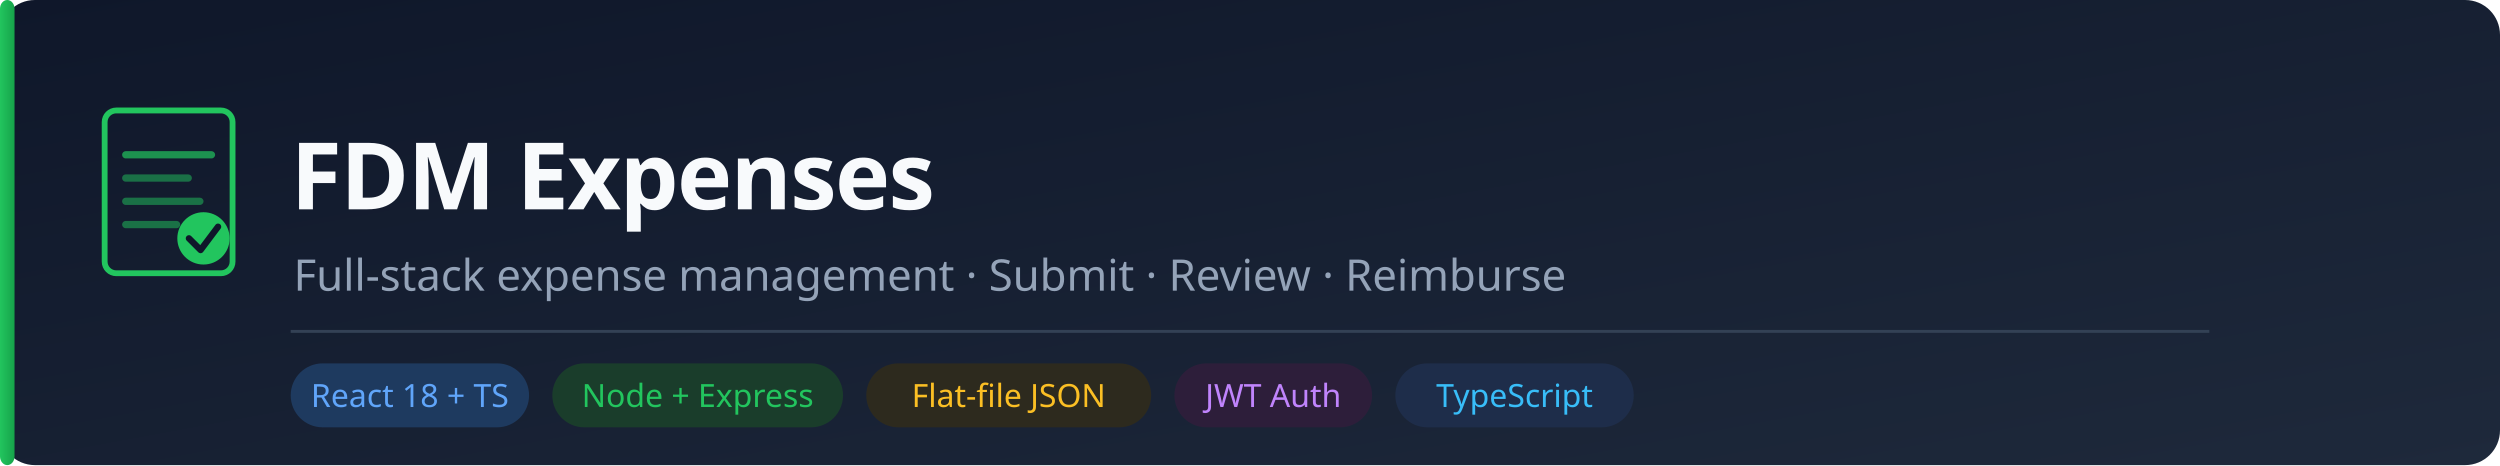
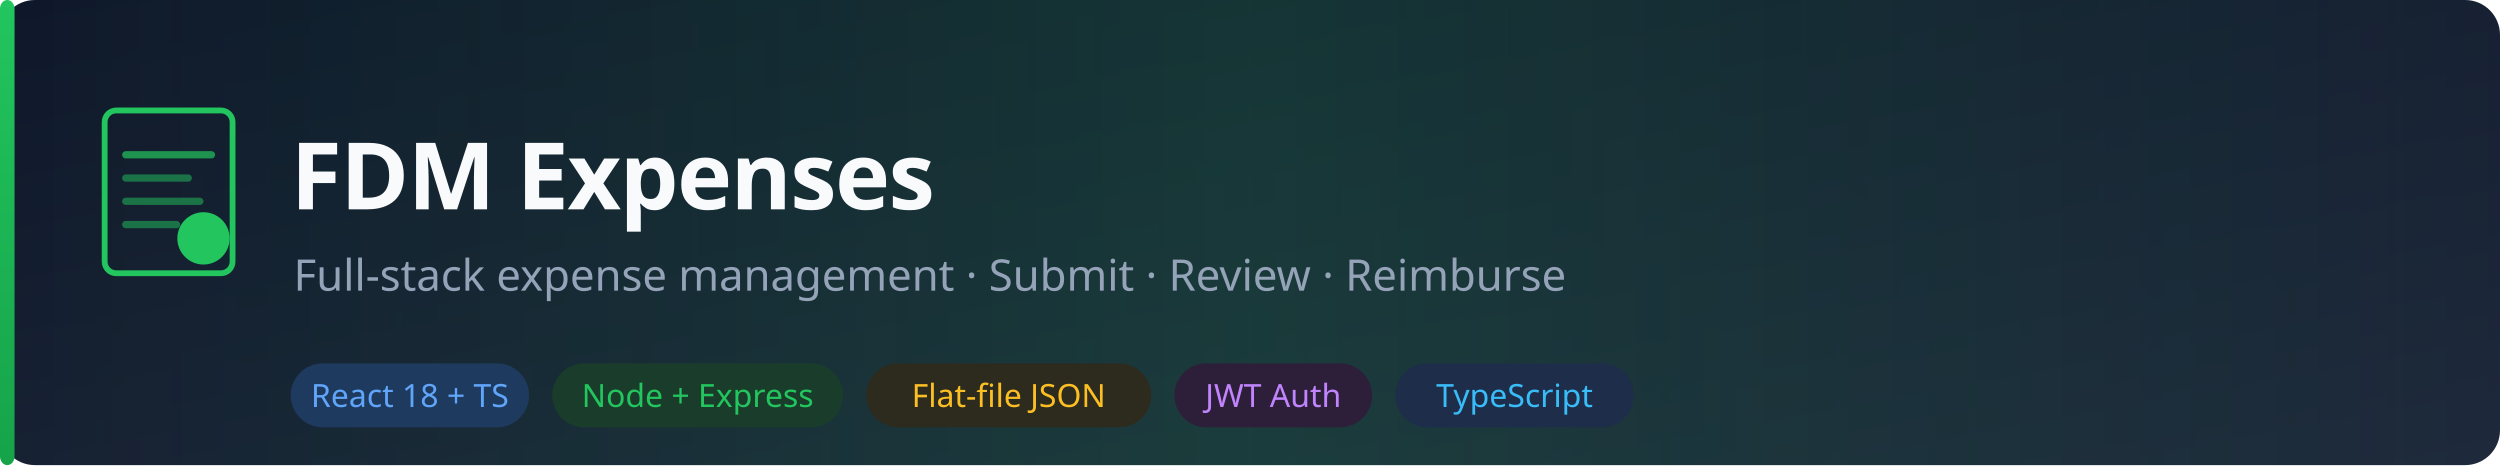
<svg xmlns="http://www.w3.org/2000/svg" viewBox="0 0 860 160" width="860" height="160">
  <defs>
    <linearGradient id="bg" x1="0%" y1="0%" x2="100%" y2="100%">
      <stop offset="0%" style="stop-color:#0f172a" />
      <stop offset="100%" style="stop-color:#1e293b" />
    </linearGradient>
-     <linearGradient id="accent" x1="0%" y1="0%" x2="100%" y2="0%">
+     <linearGradient id="accent" x1="0%" y1="0%" x2="0%" y2="100%">
      <stop offset="0%" style="stop-color:#22c55e" />
      <stop offset="100%" style="stop-color:#16a34a" />
    </linearGradient>
+     <linearGradient id="shimmer" x1="0%" y1="0%" x2="100%" y2="0%">
+       <stop offset="0%" style="stop-color:#22c55e;stop-opacity:0" />
+       <stop offset="50%" style="stop-color:#22c55e;stop-opacity:0.15" />
+       <stop offset="100%" style="stop-color:#22c55e;stop-opacity:0" />
+       <animateTransform attributeName="gradientTransform" type="translate" from="-860 0" to="860 0" dur="2.8s" repeatCount="indefinite" />
+     </linearGradient>
+     <style>
+       .fade-in { animation: fadeIn 0.7s ease both; }
+       .fade-in-1 { animation: fadeIn 0.7s 0.1s ease both; }
+       .fade-in-2 { animation: fadeIn 0.7s 0.25s ease both; }
+       .fade-in-3 { animation: fadeIn 0.7s 0.4s ease both; }
+       .fade-in-4 { animation: fadeIn 0.7s 0.55s ease both; }
+       .fade-in-5 { animation: fadeIn 0.7s 0.7s ease both; }
+       .fade-in-6 { animation: fadeIn 0.7s 0.85s ease both; }
+       .fade-in-7 { animation: fadeIn 0.7s 1.0s ease both; }
+       .badge     { animation: fadeIn 0.5s ease both, badgePop 0.4s ease both; }
+       .badge-1   { animation-delay: 0.9s; }
+       .badge-2   { animation-delay: 1.05s; }
+       .badge-3   { animation-delay: 1.2s; }
+       .badge-4   { animation-delay: 1.35s; }
+       .badge-5   { animation-delay: 1.5s; }
+       @keyframes fadeIn {
+         from { opacity: 0; transform: translateY(6px); }
+         to   { opacity: 1; transform: translateY(0); }
+       }
+       @keyframes badgePop {
+         0%   { opacity: 0; transform: scale(0.85); }
+         60%  { transform: scale(1.05); }
+         100% { opacity: 1; transform: scale(1); }
+       }
+       @keyframes pulse {
+         0%, 100% { opacity: 1; }
+         50%       { opacity: 0.5; }
+       }
+       .accent-bar { animation: accentGrow 0.6s cubic-bezier(0.22,1,0.36,1) both; }
+       @keyframes accentGrow {
+         from { transform: scaleY(0); transform-origin: top; }
+         to   { transform: scaleY(1); transform-origin: top; }
+       }
+       .tick-circle { animation: tickPop 0.5s 0.5s cubic-bezier(0.34,1.56,0.64,1) both; }
+       @keyframes tickPop {
+         from { transform: scale(0); transform-origin: 34px 44px; }
+         to   { transform: scale(1); transform-origin: 34px 44px; }
+       }
+       .tick-check {
+         stroke-dasharray: 16;
+         stroke-dashoffset: 16;
+         animation: drawCheck 0.35s 0.85s ease forwards;
+       }
+       @keyframes drawCheck {
+         to { stroke-dashoffset: 0; }
+       }
+       .divider {
+         stroke-dasharray: 660;
+         stroke-dashoffset: 660;
+         animation: drawLine 0.6s 0.7s ease forwards;
+       }
+       @keyframes drawLine {
+         to { stroke-dashoffset: 0; }
+       }
+     </style>
  </defs>
  <rect width="860" height="160" rx="12" fill="url(#bg)" />
-   <rect x="0" y="0" width="5" height="160" rx="3" fill="url(#accent)" />
+   <rect width="860" height="160" rx="12" fill="url(#shimmer)" />
+   <rect class="accent-bar" x="0" y="0" width="5" height="160" rx="3" fill="url(#accent)" />
  <g transform="translate(36, 38)">
-     <rect x="0" y="0" width="44" height="56" rx="4" fill="none" stroke="#22c55e" stroke-width="2" />
-     <rect x="6" y="14" width="32" height="2.5" rx="1.25" fill="#22c55e" opacity="0.7" />
-     <rect x="6" y="22" width="24" height="2.5" rx="1.25" fill="#22c55e" opacity="0.5" />
-     <rect x="6" y="30" width="28" height="2.5" rx="1.25" fill="#22c55e" opacity="0.5" />
-     <rect x="6" y="38" width="20" height="2.5" rx="1.25" fill="#22c55e" opacity="0.5" />
-     <circle cx="34" cy="44" r="9" fill="#22c55e" />
-     <polyline points="29,44 33,48 39,40" fill="none" stroke="#0f172a" stroke-width="2.2" stroke-linecap="round" stroke-linejoin="round" />
+     <rect class="fade-in" x="0" y="0" width="44" height="56" rx="4" fill="none" stroke="#22c55e" stroke-width="2" />
+     <rect class="fade-in-1" x="6" y="14" width="32" height="2.5" rx="1.25" fill="#22c55e" opacity="0.7" />
+     <rect class="fade-in-2" x="6" y="22" width="24" height="2.5" rx="1.25" fill="#22c55e" opacity="0.5" />
+     <rect class="fade-in-3" x="6" y="30" width="28" height="2.5" rx="1.25" fill="#22c55e" opacity="0.5" />
+     <rect class="fade-in-4" x="6" y="38" width="20" height="2.5" rx="1.25" fill="#22c55e" opacity="0.5" />
+     <circle class="tick-circle" cx="34" cy="44" r="9" fill="#22c55e" />
+     <polyline class="tick-check" points="29,44 33,48 39,40" fill="none" stroke="#0f172a" stroke-width="2.2" stroke-linecap="round" stroke-linejoin="round" />
  </g>
-   <text x="100" y="72" font-family="'Segoe UI', system-ui, sans-serif" font-size="32" font-weight="700" fill="#f8fafc" letter-spacing="-0.5">FDM Expenses</text>
-   <text x="101" y="100" font-family="'Segoe UI', system-ui, sans-serif" font-size="15" fill="#94a3b8">Full-stack expense management · Submit · Review · Reimburse</text>
-   <line x1="100" y1="114" x2="760" y2="114" stroke="#334155" stroke-width="1" />
-   <rect x="100" y="125" width="82" height="22" rx="11" fill="#1e3a5f" />
-   <text x="141" y="140" font-family="'Segoe UI', system-ui, sans-serif" font-size="11" fill="#60a5fa" text-anchor="middle">React 18 + TS</text>
-   <rect x="190" y="125" width="100" height="22" rx="11" fill="#1a3d2b" />
-   <text x="240" y="140" font-family="'Segoe UI', system-ui, sans-serif" font-size="11" fill="#22c55e" text-anchor="middle">Node + Express</text>
-   <rect x="298" y="125" width="98" height="22" rx="11" fill="#2d2a1e" />
-   <text x="347" y="140" font-family="'Segoe UI', system-ui, sans-serif" font-size="11" fill="#fbbf24" text-anchor="middle">Flat-file JSON</text>
-   <rect x="404" y="125" width="68" height="22" rx="11" fill="#2d1e3a" />
-   <text x="438" y="140" font-family="'Segoe UI', system-ui, sans-serif" font-size="11" fill="#c084fc" text-anchor="middle">JWT Auth</text>
-   <rect x="480" y="125" width="82" height="22" rx="11" fill="#1e2d4a" />
-   <text x="521" y="140" font-family="'Segoe UI', system-ui, sans-serif" font-size="11" fill="#38bdf8" text-anchor="middle">TypeScript</text>
+   <text class="fade-in-2" x="100" y="72" font-family="'Segoe UI', system-ui, sans-serif" font-size="32" font-weight="700" fill="#f8fafc" letter-spacing="-0.5">FDM Expenses</text>
+   <text class="fade-in-3" x="101" y="100" font-family="'Segoe UI', system-ui, sans-serif" font-size="15" fill="#94a3b8">Full-stack expense management · Submit · Review · Reimburse</text>
+   <line class="divider" x1="100" y1="114" x2="760" y2="114" stroke="#334155" stroke-width="1" />
+   <g class="badge badge-1">
+     <rect x="100" y="125" width="82" height="22" rx="11" fill="#1e3a5f" />
+     <text x="141" y="140" font-family="'Segoe UI', system-ui, sans-serif" font-size="11" fill="#60a5fa" text-anchor="middle">React 18 + TS</text>
+   </g>
+   <g class="badge badge-2">
+     <rect x="190" y="125" width="100" height="22" rx="11" fill="#1a3d2b" />
+     <text x="240" y="140" font-family="'Segoe UI', system-ui, sans-serif" font-size="11" fill="#22c55e" text-anchor="middle">Node + Express</text>
+   </g>
+   <g class="badge badge-3">
+     <rect x="298" y="125" width="98" height="22" rx="11" fill="#2d2a1e" />
+     <text x="347" y="140" font-family="'Segoe UI', system-ui, sans-serif" font-size="11" fill="#fbbf24" text-anchor="middle">Flat-file JSON</text>
+   </g>
+   <g class="badge badge-4">
+     <rect x="404" y="125" width="68" height="22" rx="11" fill="#2d1e3a" />
+     <text x="438" y="140" font-family="'Segoe UI', system-ui, sans-serif" font-size="11" fill="#c084fc" text-anchor="middle">JWT Auth</text>
+   </g>
+   <g class="badge badge-5">
+     <rect x="480" y="125" width="82" height="22" rx="11" fill="#1e2d4a" />
+     <text x="521" y="140" font-family="'Segoe UI', system-ui, sans-serif" font-size="11" fill="#38bdf8" text-anchor="middle">TypeScript</text>
+   </g>
</svg>
